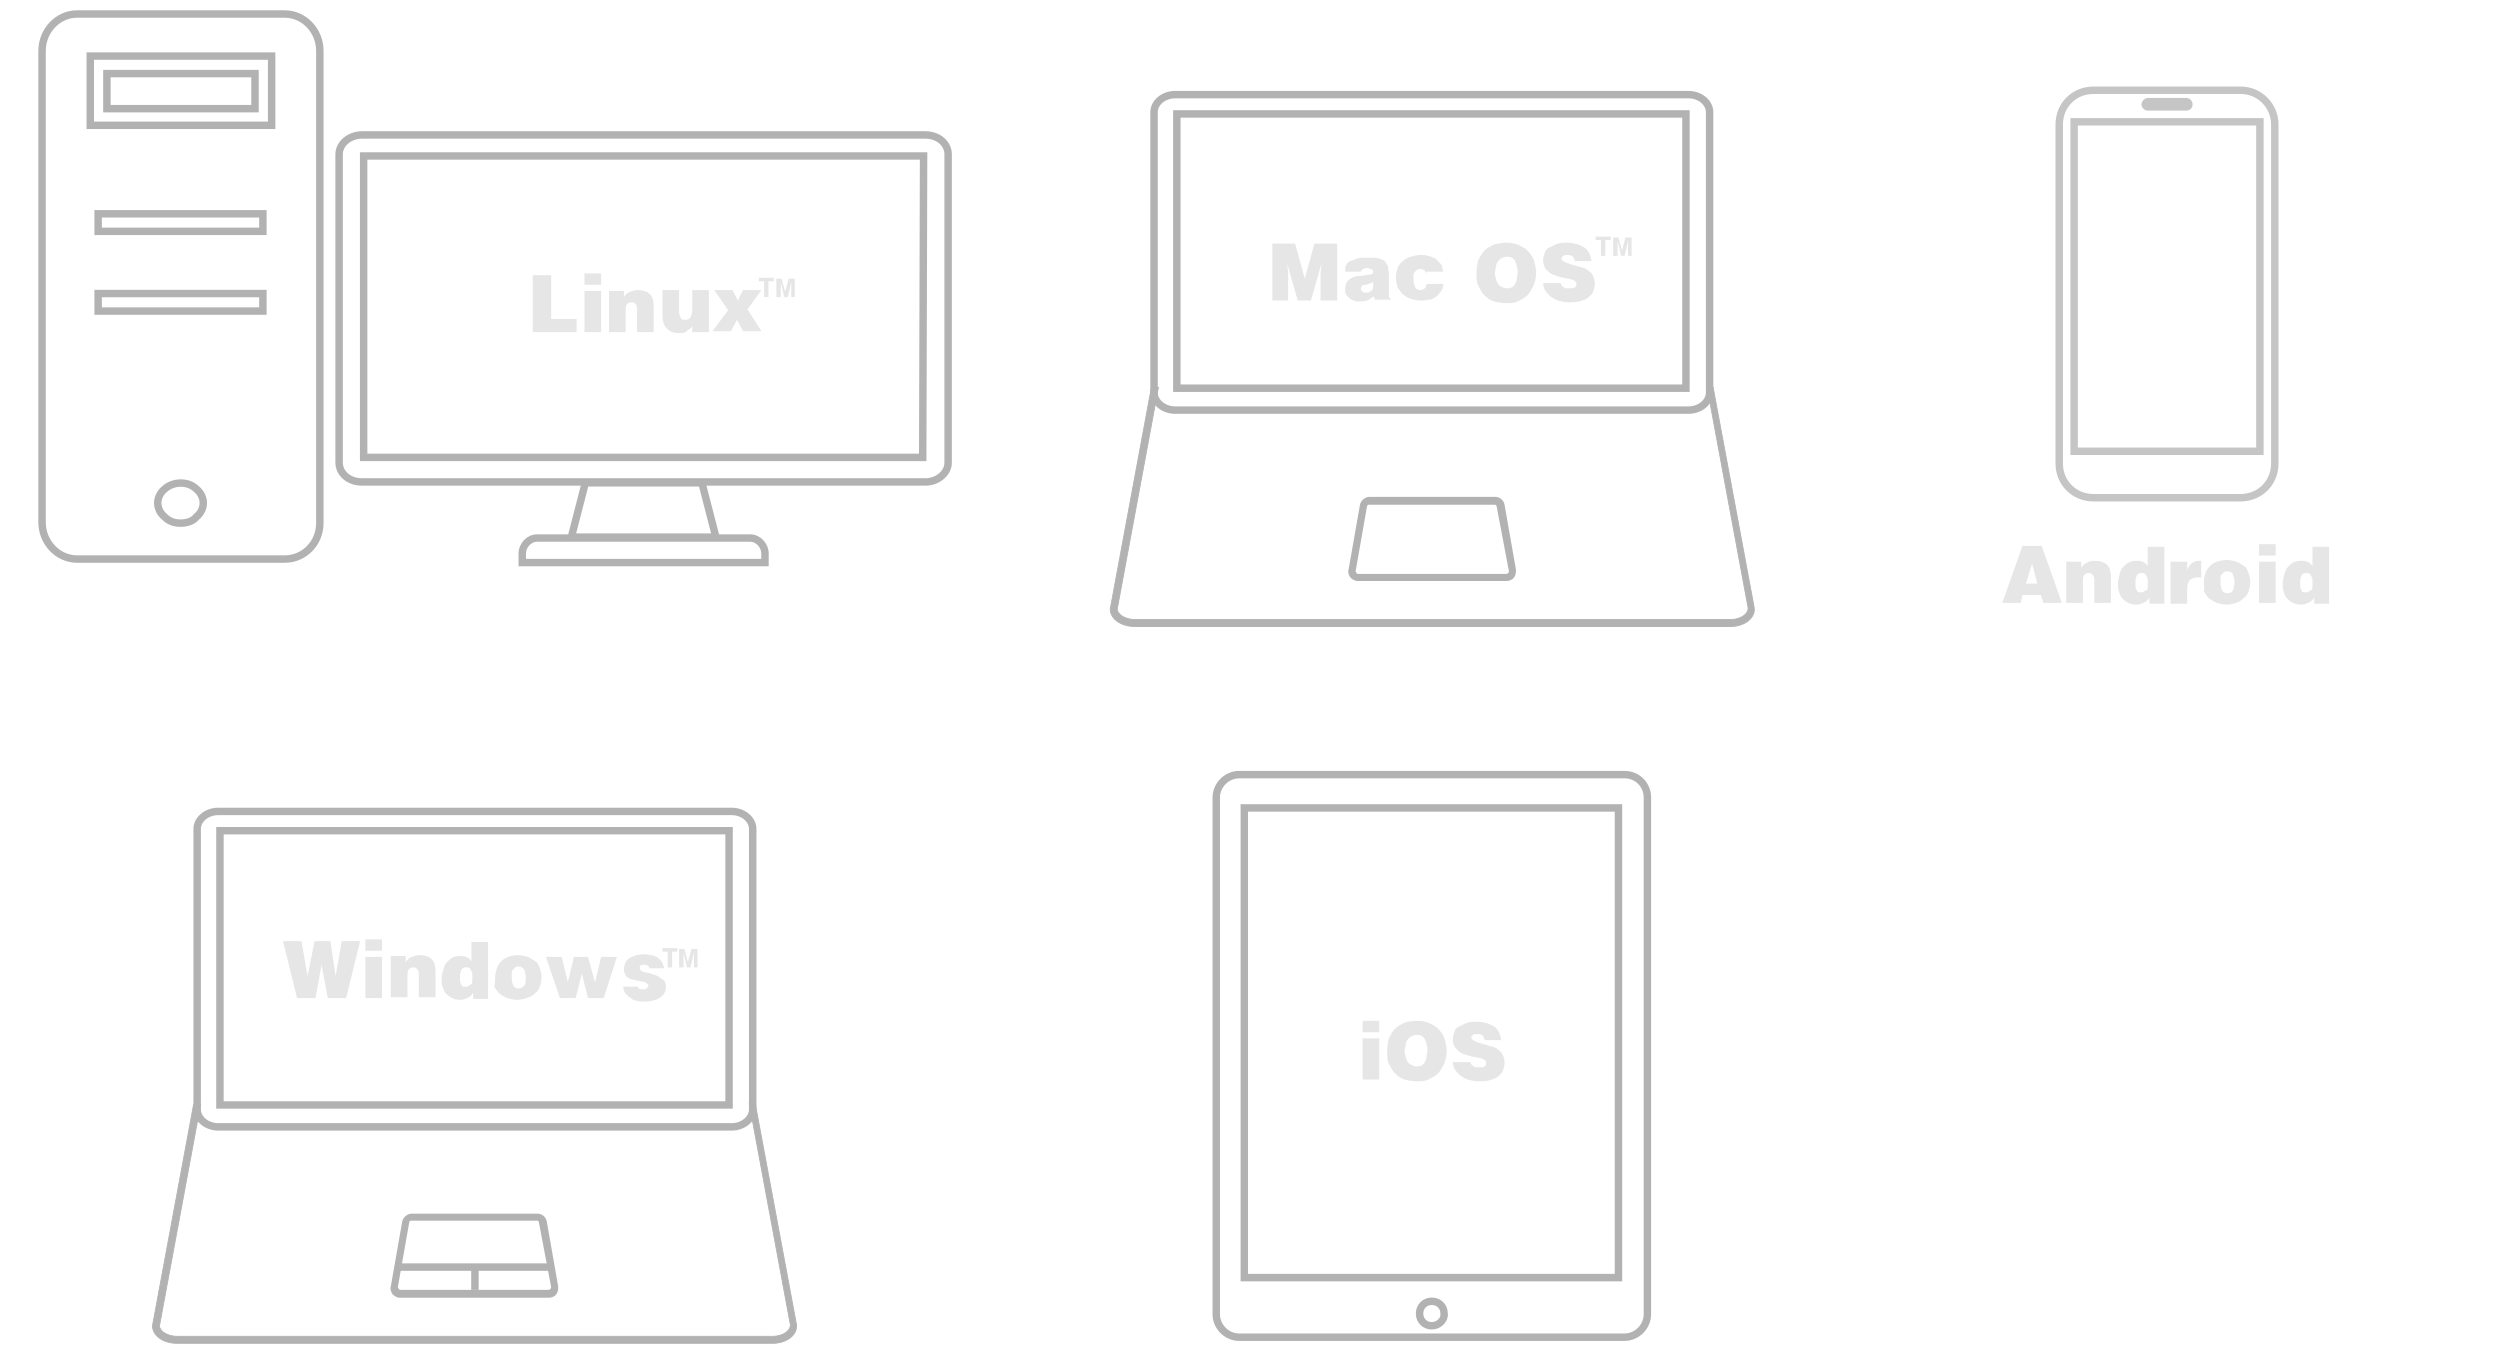
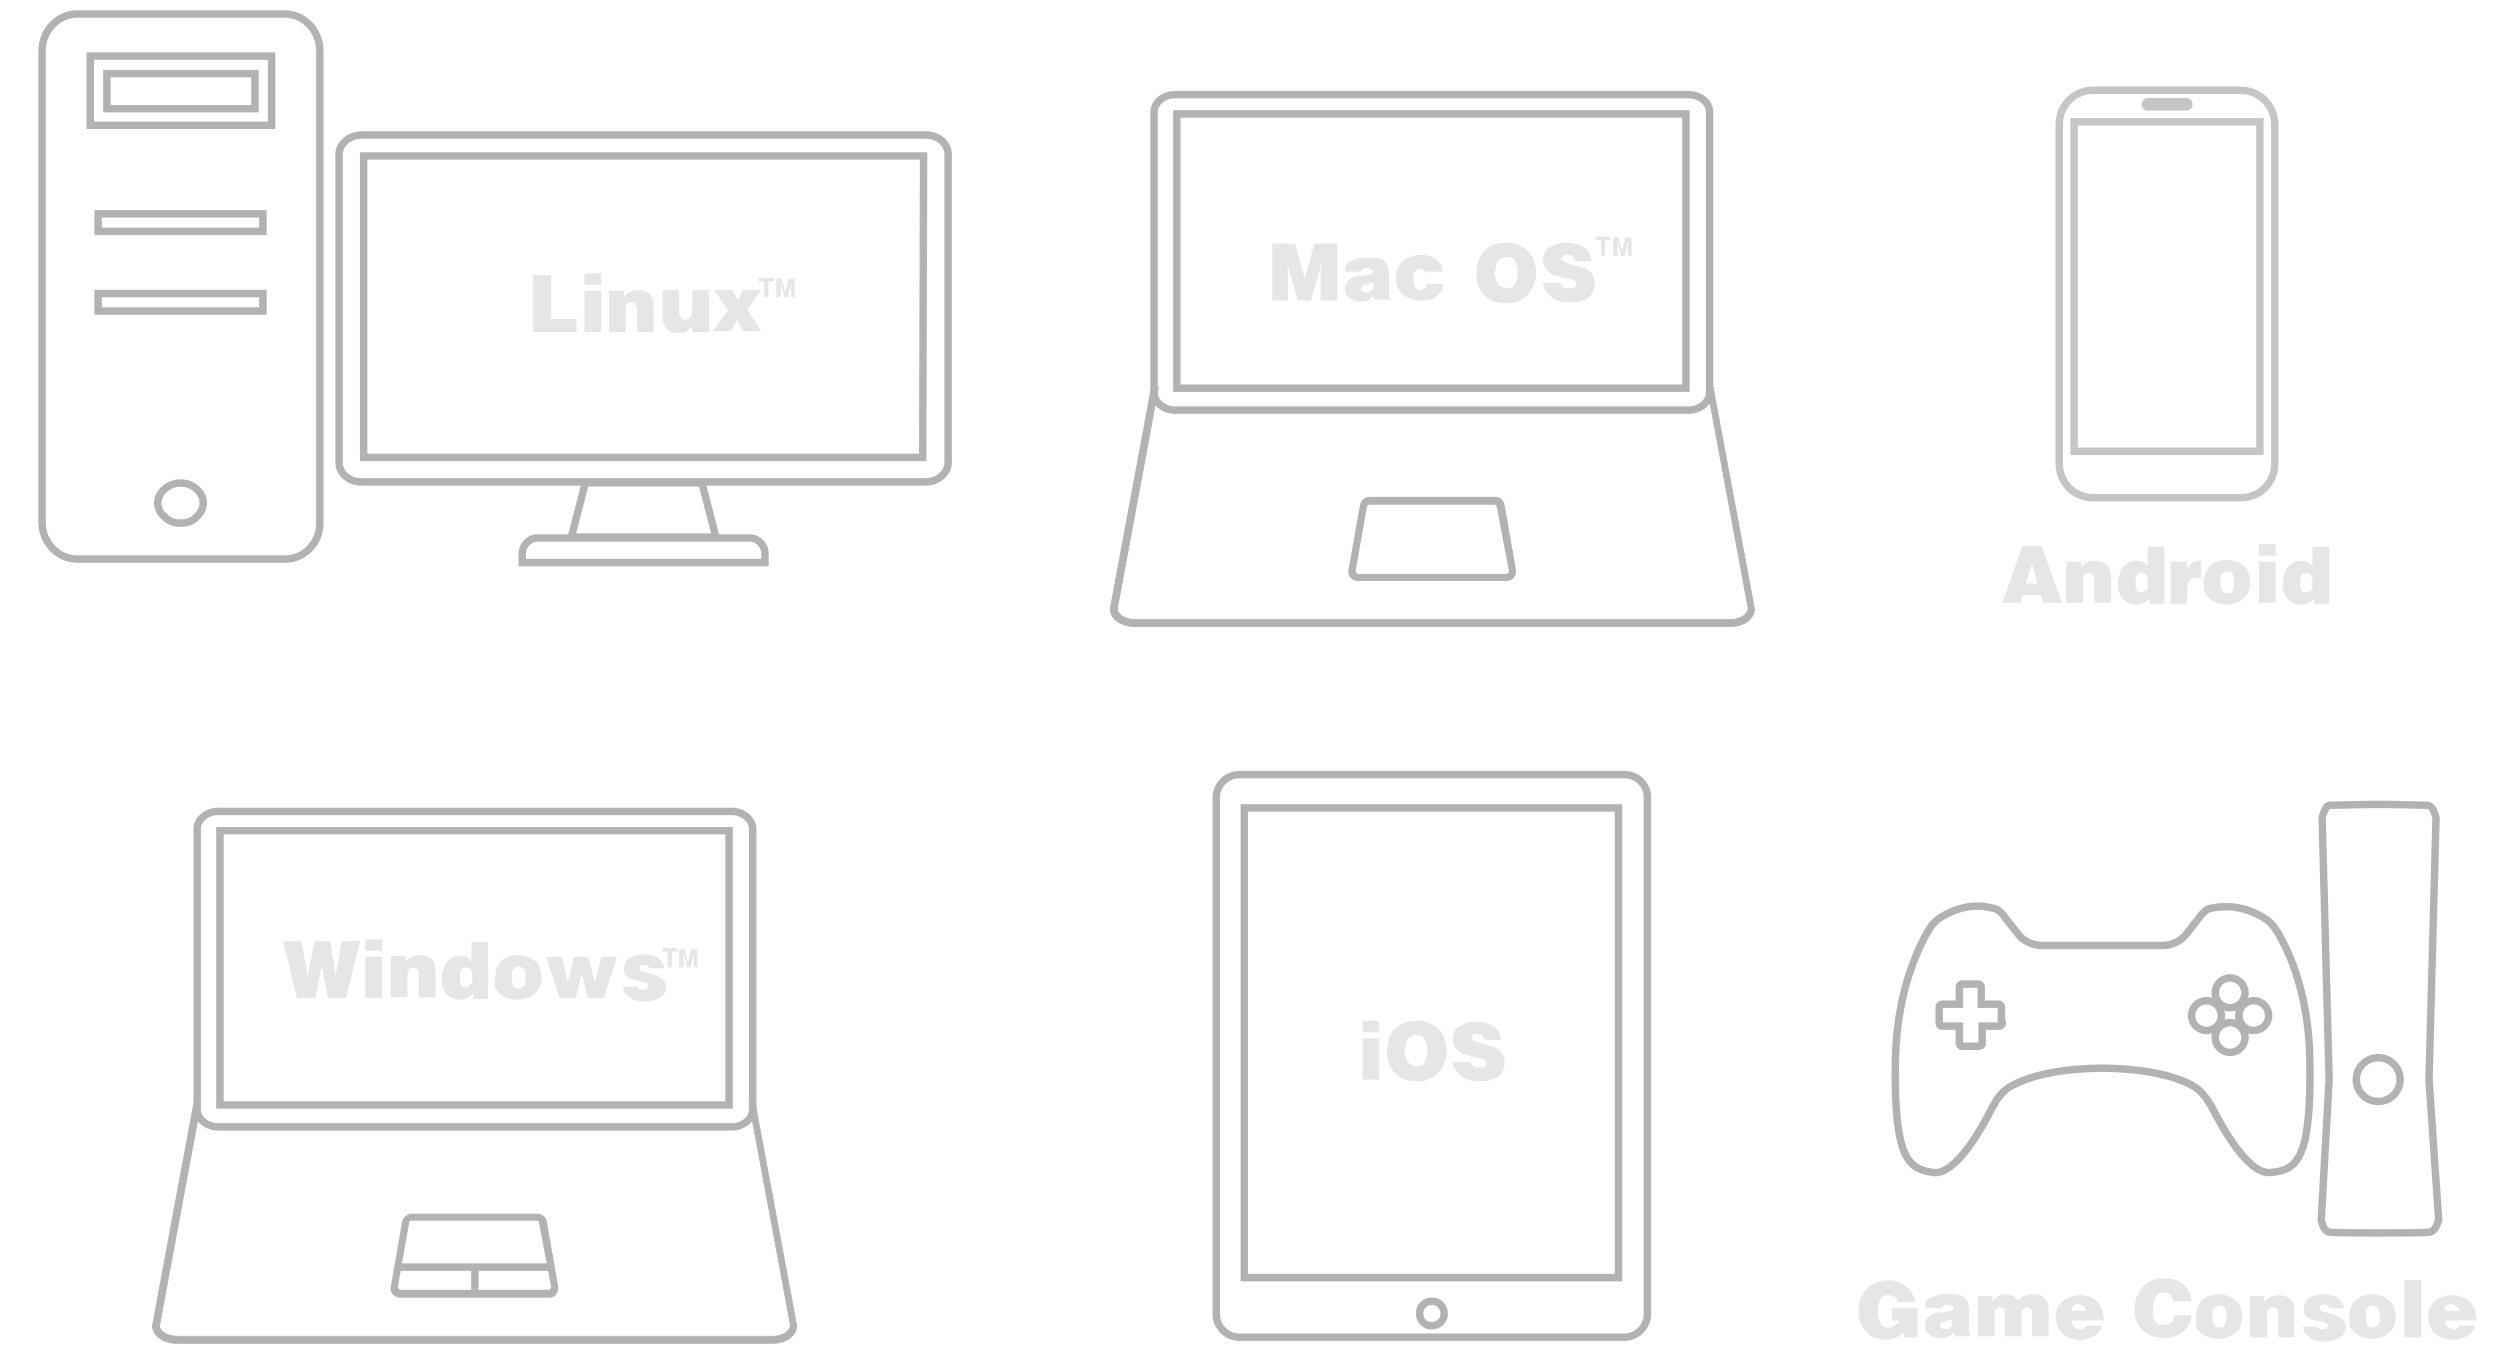
<svg xmlns="http://www.w3.org/2000/svg" version="1.1" x="0px" y="0px" viewBox="-336 202.5 285.3 156.5" style="enable-background:new -336 202.5 285.3 156.5;" xml:space="preserve">
  <style type="text/css">
	.st0{fill:none;stroke:#B2B2B2;stroke-width:0.85;stroke-miterlimit:10;}
	.st1{opacity:0.75;fill:none;stroke:#B2B2B2;stroke-width:0.85;stroke-miterlimit:10;enable-background:new    ;}
	.st2{fill:#B2B2B2;stroke:#B2B2B2;stroke-width:0.1;stroke-miterlimit:10;}
	.st3{fill:#B2B2B2;}
	.st4{enable-background:new    ;}
	.st5{fill:#E6E6E6;}
</style>
  <g id="圖層_3_1_">
</g>
  <g id="圖層_1">
    <g>
      <path class="st0" d="M-248.7,266.7h-27.7v-1c0-1,0.8-1.8,1.7-1.8h24.3c0.9,0,1.7,0.8,1.7,1.8    C-248.7,265.7-248.7,266.7-248.7,266.7z" />
      <polygon class="st0" points="-270.8,263.8 -254.3,263.8 -255.9,257.6 -269.2,257.6   " />
    </g>
    <g>
      <path class="st1" d="M-80.3,212.8h-16.8c-2.2,0-3.9,1.7-3.9,3.9v38.7c0,2.2,1.7,3.9,3.9,3.9h16.8c2.2,0,3.9-1.7,3.9-3.9v-38.7    C-76.4,214.6-78.1,212.8-80.3,212.8z" />
      <path class="st1" d="M-90.9,214.1h4.4c0.2,0,0.3,0.2,0.3,0.3c0,0.2-0.1,0.3-0.3,0.3h-4.4c-0.2,0-0.3-0.2-0.3-0.3    C-91.2,214.3-91,214.1-90.9,214.1z" />
      <rect x="-99.3" y="216.4" class="st1" width="21.2" height="37.6" />
+     </g>
+     <g>
+       <path class="st0" d="M-58.8,325.7l0.8-29.9c0,0-0.2-0.7-0.4-1c-0.2-0.3-0.5-0.4-0.5-0.4l-4.6-0.1l0,0h-1h-1l0,0l-4.6,0.1    c0,0-0.4,0-0.5,0.4c-0.2,0.3-0.4,1-0.4,1l0.8,29.9l-0.9,16c0,0,0.2,1.3,0.9,1.4c0.5,0.1,3.6,0.1,5.1,0.1l0,0c0,0,0.2,0,0.6,0    s0.6,0,0.6,0l0,0c1.8,0,4.7,0,5.2-0.1c0.7-0.1,1-1.4,1-1.4L-58.8,325.7z" />
+       <circle class="st0" cx="-64.6" cy="325.7" r="2.5" />
+       <path class="st0" d="M-72.4,323.5c-0.1-8.2-2.8-13.3-4-15.1c-0.2-0.3-0.7-0.8-1-1c-2.7-1.8-5.2-1.5-6.5-1.2    c-0.2,0-0.6,0.4-0.8,0.6l-1.8,2.3c-0.6,0.8-1.7,1.3-2.7,1.3H-103c-1,0-2.1-0.5-2.7-1.3l-1.8-2.3c-0.2-0.3-0.7-0.6-0.8-0.6    c-0.5-0.1-1.2-0.3-1.9-0.3c-1.3,0-2.8,0.3-4.5,1.4c-0.3,0.2-0.8,0.7-1,1c-1.1,1.8-3.8,6.8-4,15.1c-0.2,11.4,1.5,12.5,4.3,12.9    c2.6,0.4,5.7-5.3,6.8-7.5l0.2-0.3c0.3-0.7,1.1-1.6,1.8-2c1.6-0.9,4.6-2,10.2-2.1l0,0c0.2,0,0.4,0,0.6,0l0,0    c5.6,0.1,8.7,1.2,10.2,2.1c0.7,0.4,1.4,1.3,1.8,2l0.2,0.3c1.1,2.2,4.2,7.9,6.8,7.5C-73.9,336-72.2,334.9-72.4,323.5z" />
+       <path class="st0" d="M-107.5,319.3c0,0.2-0.2,0.3-0.3,0.3h-2v2c0,0.2-0.2,0.3-0.3,0.3h-2c-0.2,0-0.3-0.2-0.3-0.3v-2h-2    c-0.2,0-0.3-0.2-0.3-0.3v-1.9c0-0.2,0.2-0.3,0.3-0.3h2v-2c0-0.2,0.2-0.3,0.3-0.3h1.9c0.2,0,0.3,0.2,0.3,0.3v2h2    c0.2,0,0.3,0.2,0.3,0.3v1.9H-107.5z" />
+       <circle class="st0" cx="-81.5" cy="315.8" r="1.7" />
+       <circle class="st0" cx="-84.2" cy="318.4" r="1.7" />
+       <circle class="st0" cx="-81.5" cy="320.9" r="1.7" />
+       <circle class="st0" cx="-78.8" cy="318.4" r="1.7" />
    </g>
    <path class="st0" d="M-303.5,266.3h-23.7c-2.2,0-4-1.9-4-4.2v-53.8c0-2.3,1.8-4.2,4-4.2h23.7c2.2,0,4,1.9,4,4.2v53.9   C-299.5,264.5-301.3,266.3-303.5,266.3z" />
    <path class="st0" d="M-315.4,262.2c-0.7,0-1.3-0.2-1.8-0.7c-0.5-0.4-0.8-1-0.8-1.6s0.3-1.2,0.8-1.6c1-0.9,2.7-0.9,3.6,0   c0.5,0.4,0.8,1,0.8,1.6s-0.3,1.2-0.8,1.6C-314,262-314.7,262.2-315.4,262.2z" />
    <g>
      <rect x="-324.8" y="226.9" class="st0" width="18.8" height="2" />
    </g>
    <g>
      <rect x="-324.8" y="236" class="st0" width="18.8" height="2" />
    </g>
    <g>
      <path class="st0" d="M-305,216.8h-20.7v-7.9h20.7V216.8z M-323.8,214.9h16.9v-4h-16.9V214.9z" />
    </g>
    <path class="st0" d="M-150.6,290.9h-44c-1.4,0-2.6,1.2-2.6,2.6v59c0,1.4,1.2,2.6,2.6,2.6h44c1.4,0,2.6-1.2,2.6-2.6v-59   C-148,292.1-149.1,290.9-150.6,290.9z M-172.6,353.8c-0.8,0-1.4-0.6-1.4-1.4c0-0.8,0.6-1.4,1.4-1.4c0.8,0,1.4,0.6,1.4,1.4   C-171.1,353.1-171.8,353.8-172.6,353.8z M-151.3,348.3H-194v-53.6h42.7V348.3z" />
    <path class="st0" d="M-143.3,213.3c1.3,0,2.4,0.9,2.4,2v32c0,1.1-1.1,2-2.4,2h-58.6c-1.3,0-2.4-0.9-2.4-2v-32c0-1.1,1.1-2,2.4-2   C-201.9,213.3-143.3,213.3-143.3,213.3z M-143.6,215.5h-58.1v31.3h58.1V215.5z" />
    <path class="st0" d="M-230.4,217.9c1.5,0,2.6,1,2.6,2.2v35.2c0,1.2-1.2,2.2-2.6,2.2h-64.3c-1.5,0-2.6-1-2.6-2.2v-35.2   c0-1.2,1.2-2.2,2.6-2.2C-294.7,217.9-230.4,217.9-230.4,217.9z M-230.6,220.3h-63.9v34.4h63.8L-230.6,220.3L-230.6,220.3z" />
    <g>
      <path class="st2" d="M-141.2,246.6l4.7,25.3c0,0.7-0.9,1.3-2,1.3h-68c-1.1,0-2-0.6-2-1.2l4.7-25.3h-0.8l-4.7,25.3    c0,1.1,1.2,2,2.8,2h68c1.5,0,2.8-0.9,2.7-2.1l-4.7-25.2L-141.2,246.6L-141.2,246.6z" />
    </g>
    <path class="st3" d="M-164.3,260.1c-0.1-0.5-0.5-0.9-1.1-0.9h-14.3c-0.5,0-1,0.4-1.1,0.9l-1.3,7.4c-0.1,0.3,0,0.6,0.2,0.9   c0.2,0.2,0.5,0.4,0.8,0.4h17c0.3,0,0.6-0.1,0.8-0.3s0.3-0.5,0.3-0.8l0,0c0-0.1,0-0.2,0-0.2L-164.3,260.1z M-163.8,267.7   c0,0.1,0,0.1-0.1,0.2c0,0-0.1,0.1-0.2,0.1H-181c-0.1,0-0.1,0-0.2-0.1c0-0.1-0.1-0.1-0.1-0.2l1.3-7.4c0-0.1,0.1-0.2,0.2-0.2h14.4   c0.1,0,0.2,0.1,0.2,0.2L-163.8,267.7C-163.8,267.6-163.8,267.7-163.8,267.7L-163.8,267.7z" />
    <path class="st0" d="M-252.5,295.1c1.3,0,2.4,0.9,2.4,2v32c0,1.1-1.1,2-2.4,2h-58.6c-1.3,0-2.4-0.9-2.4-2v-32c0-1.1,1.1-2,2.4-2   H-252.5z M-252.8,297.3h-58.1v31.3h58.1C-252.8,328.6-252.8,297.3-252.8,297.3z" />
    <g>
      <path class="st2" d="M-250.5,328.4l4.7,25.3c0,0.7-0.9,1.3-2,1.3h-68c-1.1,0-2-0.6-2-1.2l4.7-25.3h-0.8l-4.7,25.3    c0,1.1,1.2,2,2.8,2h68c1.5,0,2.8-0.9,2.7-2.1l-4.7-25.2h-0.7V328.4z" />
    </g>
    <path class="st3" d="M-273.6,341.9c-0.1-0.5-0.5-0.9-1.1-0.9H-289c-0.5,0-1,0.4-1.1,0.9l-1.3,7.4c-0.1,0.3,0,0.6,0.2,0.9   c0.2,0.2,0.5,0.4,0.8,0.4h17c0.3,0,0.6-0.1,0.8-0.3c0.2-0.2,0.3-0.5,0.3-0.8l0,0c0-0.1,0-0.2,0-0.2L-273.6,341.9z M-273.1,349.4   c0,0.1,0,0.1-0.1,0.2c0,0-0.1,0.1-0.2,0.1h-16.9c-0.1,0-0.1,0-0.2-0.1c0-0.1-0.1-0.1-0.1-0.2l1.3-7.4c0-0.1,0.1-0.2,0.2-0.2h14.4   c0.1,0,0.2,0.1,0.2,0.2L-273.1,349.4L-273.1,349.4L-273.1,349.4z" />
    <line class="st0" x1="-281.8" y1="347.2" x2="-281.8" y2="349.7" />
    <line class="st0" x1="-290.5" y1="347.1" x2="-273.2" y2="347.1" />
  </g>
  <g id="圖層_2_1_">
    <g>
      <g>
        <g class="st4">
          <path class="st5" d="M-275.2,240.4v-6.5h2.1v5h2.9v1.5H-275.2z" />
          <path class="st5" d="M-269.3,233.7h1.9v1.3h-1.9V233.7z M-269.3,240.4v-4.7h1.9v4.7H-269.3z" />
          <path class="st5" d="M-266.5,235.7h1.7v0.7c0.2-0.3,0.4-0.5,0.7-0.6s0.5-0.2,0.9-0.2c0.6,0,1.1,0.2,1.4,0.5      c0.3,0.3,0.4,0.8,0.4,1.5v2.8h-1.9v-2.5c0-0.1,0-0.2,0-0.3c0-0.1-0.1-0.2-0.1-0.3s-0.1-0.1-0.2-0.2s-0.2-0.1-0.3-0.1      c-0.3,0-0.5,0.1-0.6,0.3c-0.1,0.2-0.1,0.4-0.1,0.7v2.4h-1.9V235.7z" />
          <path class="st5" d="M-255.3,240.4h-1.7v-0.7c-0.1,0.2-0.2,0.3-0.4,0.4s-0.2,0.2-0.4,0.3c-0.1,0.1-0.3,0.1-0.4,0.1      c-0.2,0-0.3,0-0.5,0c-0.5,0-0.9-0.2-1.2-0.5c-0.3-0.3-0.5-0.8-0.5-1.5v-2.9h1.9v2.5c0,0.3,0.1,0.5,0.2,0.7s0.3,0.2,0.5,0.2      c0.3,0,0.5-0.1,0.6-0.3c0.1-0.2,0.2-0.5,0.2-0.8v-2.3h1.9V240.4z" />
          <path class="st5" d="M-252.9,237.9l-1.6-2.3h2.1l0.6,1.2l0.6-1.2h2.1l-1.6,2.2l1.6,2.5h-2.1l-0.7-1.3l-0.7,1.3h-2.1      L-252.9,237.9z" />
        </g>
      </g>
    </g>
    <g>
      <g>
        <path class="st5" d="M-180.5,319h1.9v1.3h-1.9V319z M-180.5,325.7v-4.7h1.9v4.7H-180.5z" />
        <path class="st5" d="M-174.3,319c0.6,0,1.1,0.1,1.5,0.3c0.4,0.2,0.8,0.4,1.1,0.8c0.3,0.3,0.5,0.7,0.6,1.1     c0.1,0.4,0.2,0.8,0.2,1.2c0,0.6-0.1,1-0.3,1.5c-0.2,0.4-0.4,0.8-0.7,1.1c-0.3,0.3-0.7,0.5-1.1,0.7s-0.9,0.2-1.3,0.2     c-0.5,0-1-0.1-1.4-0.2s-0.8-0.4-1.1-0.7c-0.3-0.3-0.5-0.7-0.7-1.1c-0.2-0.4-0.2-0.9-0.2-1.5c0-0.5,0.1-1,0.2-1.4     c0.2-0.4,0.4-0.8,0.7-1.1c0.3-0.3,0.7-0.5,1.1-0.7C-175.3,319.1-174.9,319-174.3,319z M-174.4,320.6c-0.2,0-0.4,0.1-0.6,0.2     s-0.3,0.3-0.4,0.4s-0.2,0.4-0.2,0.6c0,0.2-0.1,0.4-0.1,0.6c0,0.2,0,0.4,0.1,0.6c0,0.2,0.1,0.4,0.2,0.6c0.1,0.2,0.2,0.3,0.4,0.4     c0.2,0.1,0.4,0.2,0.6,0.2c0.2,0,0.4,0,0.6-0.1c0.2-0.1,0.3-0.2,0.4-0.4c0.1-0.2,0.2-0.4,0.2-0.6c0-0.2,0.1-0.5,0.1-0.7     c0-0.2,0-0.4-0.1-0.7c0-0.2-0.1-0.4-0.2-0.6c-0.1-0.2-0.2-0.3-0.4-0.4C-173.9,320.6-174.1,320.6-174.4,320.6z" />
        <path class="st5" d="M-166.6,321.1c0-0.1-0.1-0.2-0.1-0.3c-0.1-0.1-0.1-0.1-0.2-0.2c-0.2-0.1-0.3-0.1-0.5-0.1     c-0.2,0-0.4,0-0.5,0.1s-0.2,0.2-0.2,0.3s0.1,0.2,0.2,0.3s0.2,0.1,0.4,0.2c0.2,0.1,0.4,0.1,0.6,0.2c0.2,0.1,0.5,0.1,0.7,0.2     c0.2,0.1,0.5,0.1,0.7,0.2c0.2,0.1,0.4,0.2,0.6,0.4c0.2,0.1,0.3,0.3,0.4,0.5c0.1,0.2,0.2,0.5,0.2,0.8c0,0.4-0.1,0.7-0.2,1     c-0.1,0.3-0.4,0.5-0.6,0.7c-0.3,0.2-0.6,0.3-1,0.4s-0.8,0.1-1.2,0.1c-0.4,0-0.8-0.1-1.2-0.2c-0.3-0.1-0.6-0.3-0.9-0.5     c-0.2-0.2-0.4-0.4-0.6-0.7c-0.1-0.3-0.2-0.5-0.2-0.8h2c0,0.2,0.2,0.4,0.4,0.5c0.1,0.1,0.2,0.1,0.3,0.1c0.1,0,0.2,0,0.3,0     c0.3,0,0.5,0,0.6-0.1c0.2-0.1,0.2-0.2,0.2-0.4c0-0.2-0.1-0.3-0.3-0.4c-0.2-0.1-0.4-0.2-0.7-0.2c-0.3-0.1-0.6-0.1-0.9-0.2     s-0.6-0.2-0.9-0.3c-0.3-0.2-0.5-0.4-0.7-0.6c-0.2-0.3-0.3-0.6-0.3-1c0-0.3,0.1-0.6,0.2-0.9c0.1-0.3,0.3-0.5,0.6-0.6     s0.5-0.3,0.9-0.4s0.7-0.1,1.1-0.1c0.5,0,0.8,0.1,1.2,0.2c0.3,0.1,0.6,0.3,0.8,0.4c0.2,0.2,0.4,0.4,0.5,0.7s0.2,0.5,0.2,0.8     H-166.6z" />
+       </g>
+     </g>
+     <g>
+       <g>
+         <path class="st5" d="M-117.3,355.1h-1.4l-0.1-0.6c-0.1,0.1-0.2,0.2-0.3,0.3c-0.1,0.1-0.3,0.2-0.4,0.3c-0.2,0.1-0.3,0.1-0.5,0.2     c-0.2,0-0.4,0.1-0.7,0.1c-0.4,0-0.8-0.1-1.2-0.2c-0.4-0.1-0.7-0.3-1-0.6c-0.3-0.3-0.5-0.6-0.7-1s-0.3-0.9-0.3-1.5     c0-0.5,0.1-1,0.2-1.4c0.2-0.4,0.4-0.8,0.7-1.1c0.3-0.3,0.7-0.5,1.1-0.7s0.9-0.3,1.4-0.3c0.4,0,0.8,0.1,1.1,0.2     c0.3,0.1,0.6,0.3,0.9,0.5c0.3,0.2,0.5,0.5,0.7,0.8c0.2,0.3,0.3,0.6,0.4,1h-2c-0.1-0.3-0.2-0.5-0.4-0.6c-0.2-0.1-0.4-0.2-0.7-0.2     c-0.2,0-0.4,0-0.5,0.1c-0.2,0.1-0.3,0.2-0.4,0.4c-0.1,0.2-0.2,0.4-0.2,0.6c-0.1,0.2-0.1,0.5-0.1,0.8c0,0.2,0,0.4,0.1,0.7     c0,0.2,0.1,0.4,0.2,0.6c0.1,0.2,0.2,0.3,0.4,0.4c0.2,0.1,0.4,0.1,0.7,0.1c0.1,0,0.2,0,0.3-0.1s0.2-0.1,0.3-0.2     c0.1-0.1,0.2-0.1,0.3-0.2c0.1-0.1,0.1-0.2,0.2-0.3h-0.9v-1.4h2.9V355.1z" />
+         <path class="st5" d="M-112.9,355.1l-0.1-0.5c-0.3,0.2-0.5,0.4-0.8,0.5s-0.6,0.1-0.9,0.1c-0.2,0-0.4,0-0.6-0.1     c-0.2-0.1-0.4-0.1-0.5-0.3c-0.2-0.1-0.3-0.3-0.4-0.4c-0.1-0.2-0.1-0.4-0.1-0.6c0-0.4,0.1-0.6,0.2-0.8s0.4-0.4,0.6-0.5     c0.2-0.1,0.5-0.2,0.8-0.2s0.6-0.1,0.8-0.1s0.5-0.1,0.6-0.1c0.2-0.1,0.2-0.2,0.2-0.3c0-0.1,0-0.2-0.1-0.2c0-0.1-0.1-0.1-0.2-0.1     c-0.1,0-0.1,0-0.2-0.1c-0.1,0-0.1,0-0.2,0c-0.1,0-0.1,0-0.2,0c-0.1,0-0.1,0-0.2,0.1c-0.1,0-0.1,0.1-0.2,0.1     c0,0.1-0.1,0.1-0.1,0.2h-1.8c0-0.3,0-0.5,0.1-0.7c0.1-0.2,0.2-0.4,0.5-0.5s0.5-0.2,0.8-0.3s0.7-0.1,1.2-0.1c0.6,0,1,0,1.3,0.1     c0.3,0.1,0.6,0.2,0.7,0.4s0.3,0.4,0.3,0.6c0,0.2,0.1,0.5,0.1,0.8v2.2c0,0.1,0,0.2,0,0.3c0,0.1,0.1,0.2,0.2,0.3v0.1H-112.9z      M-114,354.2c0.2,0,0.3,0,0.4-0.1c0.1-0.1,0.2-0.1,0.3-0.2c0.1-0.1,0.1-0.2,0.1-0.4c0-0.1,0-0.3,0-0.5c-0.2,0.1-0.3,0.1-0.5,0.2     s-0.3,0.1-0.5,0.1s-0.3,0.1-0.3,0.2c-0.1,0.1-0.1,0.2-0.1,0.3c0,0.1,0.1,0.2,0.2,0.3C-114.3,354.2-114.1,354.2-114,354.2z" />
+         <path class="st5" d="M-110.3,350.4h1.7v0.7c0.1-0.1,0.1-0.2,0.2-0.3c0.1-0.1,0.2-0.2,0.3-0.3c0.1-0.1,0.3-0.1,0.4-0.2     c0.2-0.1,0.3-0.1,0.5-0.1c0.4,0,0.8,0.1,1,0.2c0.2,0.2,0.4,0.4,0.5,0.6c0.2-0.3,0.4-0.5,0.7-0.6c0.3-0.1,0.6-0.2,0.9-0.2     c0.3,0,0.6,0,0.9,0.1c0.2,0.1,0.4,0.2,0.6,0.4c0.1,0.2,0.2,0.4,0.3,0.6c0.1,0.3,0.1,0.5,0.1,0.9v2.8h-1.9v-2.4     c0-0.3,0-0.6-0.1-0.7c-0.1-0.2-0.3-0.2-0.5-0.2c-0.1,0-0.2,0-0.3,0.1c-0.1,0.1-0.1,0.1-0.2,0.2c0,0.1-0.1,0.2-0.1,0.3     c0,0.1,0,0.3,0,0.4v2.3h-1.9v-2.4c0-0.3,0-0.6-0.1-0.7s-0.3-0.2-0.5-0.2c-0.1,0-0.2,0-0.3,0.1c-0.1,0.1-0.2,0.1-0.2,0.2     c0,0.1-0.1,0.2-0.1,0.3c0,0.1,0,0.3,0,0.4v2.3h-1.9V350.4z" />
+         <path class="st5" d="M-99.6,353.2c0,0.1,0,0.3,0.1,0.4c0.1,0.1,0.1,0.2,0.2,0.3c0.1,0.1,0.2,0.1,0.3,0.2s0.2,0.1,0.4,0.1     c0.2,0,0.3,0,0.4-0.1s0.2-0.2,0.3-0.3h1.8c-0.1,0.3-0.2,0.5-0.4,0.7c-0.2,0.2-0.4,0.4-0.6,0.5s-0.5,0.2-0.8,0.3     c-0.3,0.1-0.6,0.1-0.8,0.1c-0.4,0-0.7-0.1-1.1-0.2s-0.6-0.3-0.8-0.5c-0.2-0.2-0.4-0.5-0.6-0.8c-0.1-0.3-0.2-0.7-0.2-1.1     c0-0.4,0.1-0.7,0.2-1c0.1-0.3,0.3-0.6,0.6-0.8c0.2-0.2,0.5-0.4,0.8-0.5s0.7-0.2,1.1-0.2c0.4,0,0.8,0.1,1.2,0.2     c0.3,0.1,0.6,0.3,0.9,0.6c0.2,0.3,0.4,0.6,0.5,0.9c0.1,0.4,0.2,0.7,0.2,1.2H-99.6z M-97.9,352.2c0-0.1,0-0.2-0.1-0.3     c0-0.1-0.1-0.2-0.2-0.3c-0.1-0.1-0.2-0.1-0.3-0.2c-0.1,0-0.2-0.1-0.3-0.1c-0.3,0-0.5,0.1-0.6,0.2c-0.1,0.1-0.2,0.3-0.2,0.6H-97.9     z" />
+         <path class="st5" d="M-88,351.1c0-0.3-0.1-0.6-0.3-0.8c-0.2-0.2-0.5-0.3-0.8-0.3c-0.4,0-0.7,0.2-0.9,0.5     c-0.2,0.3-0.3,0.8-0.3,1.4c0,0.2,0,0.4,0,0.7s0.1,0.4,0.2,0.6s0.2,0.3,0.4,0.4s0.4,0.1,0.7,0.1c0.3,0,0.6-0.1,0.8-0.3     s0.3-0.5,0.3-0.8h2c0,0.4-0.2,0.8-0.3,1.1c-0.2,0.3-0.4,0.6-0.7,0.8c-0.3,0.2-0.6,0.4-0.9,0.5c-0.4,0.1-0.8,0.2-1.2,0.2     c-0.5,0-1-0.1-1.4-0.2c-0.4-0.2-0.8-0.4-1.1-0.7c-0.3-0.3-0.5-0.7-0.7-1.1s-0.2-0.9-0.2-1.4c0-0.5,0.1-1,0.3-1.4     c0.2-0.4,0.4-0.8,0.7-1.1c0.3-0.3,0.6-0.5,1-0.7c0.4-0.2,0.8-0.2,1.3-0.2c1,0,1.8,0.2,2.3,0.7s0.9,1.1,0.9,1.9H-88z" />
+         <path class="st5" d="M-85.4,352.8c0-0.4,0.1-0.8,0.2-1.1c0.1-0.3,0.3-0.6,0.5-0.8c0.2-0.2,0.5-0.4,0.8-0.5s0.7-0.2,1.1-0.2     c0.4,0,0.8,0.1,1.1,0.2s0.6,0.3,0.9,0.5c0.2,0.2,0.4,0.5,0.5,0.8c0.1,0.3,0.2,0.6,0.2,1c0,0.4-0.1,0.8-0.2,1.1     c-0.1,0.3-0.3,0.6-0.6,0.8s-0.5,0.4-0.9,0.5c-0.3,0.1-0.7,0.2-1.1,0.2s-0.7-0.1-1.1-0.2c-0.3-0.1-0.6-0.3-0.9-0.5     c-0.2-0.2-0.4-0.5-0.6-0.8C-85.3,353.6-85.4,353.2-85.4,352.8z M-82.7,351.5c-0.2,0-0.3,0-0.4,0.1c-0.1,0.1-0.2,0.2-0.3,0.3     c-0.1,0.1-0.1,0.2-0.1,0.4c0,0.1,0,0.3,0,0.4c0,0.5,0.1,0.8,0.2,1s0.3,0.3,0.6,0.3c0.3,0,0.5-0.1,0.6-0.3c0.1-0.2,0.2-0.5,0.2-1     c0-0.3-0.1-0.6-0.2-0.9C-82.3,351.6-82.4,351.5-82.7,351.5z" />
+         <path class="st5" d="M-79.3,350.4h1.7v0.7c0.2-0.3,0.4-0.5,0.7-0.6s0.5-0.2,0.9-0.2c0.6,0,1.1,0.2,1.4,0.5     c0.3,0.3,0.4,0.8,0.4,1.5v2.8H-76v-2.5c0-0.1,0-0.2,0-0.3c0-0.1-0.1-0.2-0.1-0.3s-0.1-0.1-0.2-0.2s-0.2-0.1-0.3-0.1     c-0.3,0-0.5,0.1-0.6,0.3c-0.1,0.2-0.1,0.4-0.1,0.7v2.4h-1.9V350.4z" />
+         <path class="st5" d="M-71.6,353.7c0,0.2,0.1,0.3,0.2,0.4c0.1,0.1,0.3,0.1,0.5,0.1c0.1,0,0.3,0,0.4-0.1c0.1-0.1,0.2-0.2,0.2-0.3     c0-0.1-0.1-0.2-0.2-0.3c-0.1-0.1-0.3-0.1-0.5-0.2c-0.2,0-0.4-0.1-0.7-0.1s-0.5-0.1-0.7-0.2c-0.2-0.1-0.4-0.2-0.5-0.4     c-0.1-0.2-0.2-0.4-0.2-0.7c0-0.3,0.1-0.6,0.2-0.8c0.1-0.2,0.3-0.4,0.5-0.5c0.2-0.1,0.5-0.2,0.7-0.3c0.3,0,0.5-0.1,0.8-0.1     c0.3,0,0.5,0,0.8,0.1s0.5,0.1,0.7,0.2c0.2,0.1,0.4,0.3,0.6,0.5c0.2,0.2,0.2,0.4,0.3,0.8h-1.7c0-0.1-0.1-0.3-0.2-0.3     c-0.1-0.1-0.2-0.1-0.4-0.1c-0.2,0-0.3,0-0.4,0.1c-0.1,0.1-0.1,0.1-0.1,0.3c0,0.1,0.1,0.2,0.2,0.3c0.1,0.1,0.3,0.1,0.6,0.2     s0.5,0.1,0.7,0.2c0.3,0.1,0.5,0.1,0.7,0.3c0.2,0.1,0.4,0.3,0.6,0.4c0.1,0.2,0.2,0.4,0.2,0.7c0,0.5-0.2,0.9-0.6,1.2     s-1.1,0.5-1.9,0.5c-0.3,0-0.5,0-0.8-0.1c-0.3,0-0.5-0.1-0.7-0.3c-0.2-0.1-0.4-0.3-0.6-0.5c-0.2-0.2-0.2-0.5-0.3-0.8H-71.6z" />
+         <path class="st5" d="M-67.9,352.8c0-0.4,0.1-0.8,0.2-1.1c0.1-0.3,0.3-0.6,0.5-0.8c0.2-0.2,0.5-0.4,0.8-0.5s0.7-0.2,1.1-0.2     c0.4,0,0.8,0.1,1.1,0.2s0.6,0.3,0.9,0.5c0.2,0.2,0.4,0.5,0.5,0.8c0.1,0.3,0.2,0.6,0.2,1c0,0.4-0.1,0.8-0.2,1.1     c-0.1,0.3-0.3,0.6-0.6,0.8c-0.2,0.2-0.5,0.4-0.8,0.5c-0.3,0.1-0.7,0.2-1.1,0.2s-0.7-0.1-1.1-0.2c-0.3-0.1-0.6-0.3-0.9-0.5     c-0.2-0.2-0.4-0.5-0.6-0.8C-67.8,353.6-67.9,353.2-67.9,352.8z M-65.2,351.5c-0.2,0-0.3,0-0.4,0.1c-0.1,0.1-0.2,0.2-0.3,0.3     c-0.1,0.1-0.1,0.2-0.1,0.4c0,0.1,0,0.3,0,0.4c0,0.5,0.1,0.8,0.2,1c0.1,0.2,0.3,0.3,0.6,0.3c0.3,0,0.4-0.1,0.6-0.3     c0.1-0.2,0.2-0.5,0.2-1c0-0.3-0.1-0.6-0.2-0.9C-64.7,351.6-64.9,351.5-65.2,351.5z" />
+         <path class="st5" d="M-61.6,355.1v-6.5h1.9v6.5H-61.6z" />
+         <path class="st5" d="M-57,353.2c0,0.1,0,0.3,0.1,0.4c0.1,0.1,0.1,0.2,0.2,0.3s0.2,0.1,0.3,0.2c0.1,0,0.2,0.1,0.4,0.1     c0.1,0,0.3,0,0.4-0.1s0.2-0.2,0.3-0.3h1.8c-0.1,0.3-0.2,0.5-0.4,0.7c-0.2,0.2-0.4,0.4-0.6,0.5c-0.2,0.1-0.5,0.2-0.8,0.3     c-0.3,0.1-0.6,0.1-0.8,0.1c-0.4,0-0.7-0.1-1.1-0.2s-0.6-0.3-0.9-0.5s-0.4-0.5-0.6-0.8c-0.1-0.3-0.2-0.7-0.2-1.1     c0-0.4,0.1-0.7,0.2-1c0.1-0.3,0.3-0.6,0.6-0.8c0.2-0.2,0.5-0.4,0.8-0.5s0.7-0.2,1.1-0.2c0.4,0,0.8,0.1,1.2,0.2     c0.3,0.1,0.6,0.3,0.9,0.6s0.4,0.6,0.5,0.9c0.1,0.4,0.2,0.7,0.2,1.2H-57z M-55.3,352.2c0-0.1,0-0.2-0.1-0.3c0-0.1-0.1-0.2-0.2-0.3     c-0.1-0.1-0.2-0.1-0.3-0.2c-0.1,0-0.2-0.1-0.3-0.1c-0.3,0-0.5,0.1-0.6,0.2c-0.2,0.1-0.2,0.3-0.2,0.6H-55.3z" />
      </g>
    </g>
    <g>
      <g>
        <path class="st5" d="M-107.5,271.3l2.3-6.5h2.2l2.3,6.5h-2.1l-0.3-0.9h-2.1l-0.2,0.9H-107.5z M-104.1,266.8l-0.7,2.3h1.3     L-104.1,266.8z" />
        <path class="st5" d="M-100.2,266.6h1.7v0.7c0.2-0.3,0.4-0.5,0.7-0.6c0.3-0.2,0.6-0.2,0.9-0.2c0.6,0,1.1,0.2,1.4,0.5     c0.3,0.3,0.4,0.8,0.4,1.5v2.8h-1.9v-2.5c0-0.1,0-0.2,0-0.3c0-0.1-0.1-0.2-0.1-0.3c-0.1-0.1-0.1-0.1-0.2-0.2s-0.2-0.1-0.3-0.1     c-0.3,0-0.5,0.1-0.6,0.3c-0.1,0.2-0.1,0.4-0.1,0.7v2.4h-1.9V266.6z" />
        <path class="st5" d="M-90.7,271.3v-0.6c-0.2,0.3-0.4,0.5-0.7,0.6c-0.2,0.1-0.5,0.2-0.8,0.2c-0.4,0-0.7-0.1-0.9-0.2     c-0.3-0.1-0.5-0.3-0.7-0.5c-0.2-0.2-0.3-0.5-0.4-0.8c-0.1-0.3-0.1-0.6-0.1-0.9c0-0.4,0.1-0.7,0.2-1.1s0.2-0.6,0.4-0.8     s0.4-0.4,0.6-0.5c0.2-0.1,0.5-0.2,0.8-0.2c0.3,0,0.6,0,0.8,0.1s0.4,0.2,0.6,0.5v-2.2h1.9v6.5H-90.7z M-91.7,270.1     c0.2,0,0.3,0,0.4-0.1c0.1-0.1,0.2-0.1,0.3-0.2c0.1-0.1,0.1-0.2,0.1-0.4s0-0.3,0-0.4c0-0.1,0-0.3,0-0.4c0-0.1-0.1-0.2-0.1-0.3     c-0.1-0.1-0.1-0.2-0.2-0.3c-0.1-0.1-0.2-0.1-0.4-0.1s-0.3,0-0.4,0.1c-0.1,0.1-0.2,0.2-0.2,0.3s-0.1,0.2-0.1,0.4s0,0.3,0,0.4     c0,0.1,0,0.3,0,0.4s0.1,0.2,0.1,0.3c0.1,0.1,0.1,0.2,0.2,0.3C-92,270-91.9,270.1-91.7,270.1z" />
        <path class="st5" d="M-88.1,266.6h1.7v1h0c0.1-0.4,0.3-0.6,0.5-0.8c0.2-0.2,0.5-0.3,0.9-0.3c0,0,0.1,0,0.1,0s0.1,0,0.1,0v1.9     c-0.1,0-0.1,0-0.2,0c-0.1,0-0.1,0-0.2,0c-0.4,0-0.7,0.1-0.9,0.3s-0.3,0.6-0.3,1.1v1.6h-1.9V266.6z" />
        <path class="st5" d="M-84.5,269c0-0.4,0.1-0.8,0.2-1.1c0.1-0.3,0.3-0.6,0.5-0.8c0.2-0.2,0.5-0.4,0.8-0.5s0.7-0.2,1.1-0.2     c0.4,0,0.8,0.1,1.1,0.2s0.6,0.3,0.9,0.5s0.4,0.5,0.5,0.8c0.1,0.3,0.2,0.6,0.2,1c0,0.4-0.1,0.8-0.2,1.1c-0.1,0.3-0.3,0.6-0.6,0.8     c-0.2,0.2-0.5,0.4-0.8,0.5c-0.3,0.1-0.7,0.2-1.1,0.2s-0.7-0.1-1.1-0.2c-0.3-0.1-0.6-0.3-0.9-0.5c-0.2-0.2-0.4-0.5-0.6-0.8     C-84.4,269.7-84.5,269.4-84.5,269z M-81.8,267.7c-0.2,0-0.3,0-0.4,0.1s-0.2,0.2-0.3,0.3c-0.1,0.1-0.1,0.2-0.1,0.4s0,0.3,0,0.4     c0,0.5,0.1,0.8,0.2,1s0.3,0.3,0.6,0.3c0.3,0,0.5-0.1,0.6-0.3s0.2-0.5,0.2-1c0-0.3-0.1-0.6-0.2-0.9     C-81.3,267.8-81.5,267.7-81.8,267.7z" />
        <path class="st5" d="M-78.2,264.6h1.9v1.3h-1.9V264.6z M-78.2,271.3v-4.7h1.9v4.7H-78.2z" />
        <path class="st5" d="M-71.9,271.3v-0.6c-0.2,0.3-0.4,0.5-0.7,0.6c-0.2,0.1-0.5,0.2-0.8,0.2c-0.4,0-0.7-0.1-0.9-0.2     c-0.3-0.1-0.5-0.3-0.7-0.5c-0.2-0.2-0.3-0.5-0.4-0.8s-0.1-0.6-0.1-0.9c0-0.4,0.1-0.7,0.2-1.1c0.1-0.3,0.2-0.6,0.4-0.8     s0.4-0.4,0.6-0.5c0.2-0.1,0.5-0.2,0.8-0.2c0.3,0,0.6,0,0.8,0.1c0.2,0.1,0.4,0.2,0.6,0.5v-2.2h1.9v6.5H-71.9z M-72.9,270.1     c0.2,0,0.3,0,0.4-0.1c0.1-0.1,0.2-0.1,0.3-0.2c0.1-0.1,0.1-0.2,0.1-0.4c0-0.1,0-0.3,0-0.4c0-0.1,0-0.3,0-0.4     c0-0.1-0.1-0.2-0.1-0.3c-0.1-0.1-0.1-0.2-0.2-0.3c-0.1-0.1-0.2-0.1-0.4-0.1s-0.3,0-0.4,0.1c-0.1,0.1-0.2,0.2-0.2,0.3     s-0.1,0.2-0.1,0.4s0,0.3,0,0.4c0,0.1,0,0.3,0,0.4c0,0.1,0.1,0.2,0.1,0.3c0.1,0.1,0.1,0.2,0.2,0.3C-73.2,270-73,270.1-72.9,270.1z     " />
      </g>
    </g>
    <g>
      <g class="st4">
        <path class="st5" d="M-153.3,231.7v-1.8h-0.6v-0.4h1.7v0.4h-0.6v1.8H-153.3z" />
        <path class="st5" d="M-151.9,231.7v-2.1h0.6l0.4,1.5l0.4-1.5h0.7v2.1h-0.4V230l-0.4,1.7h-0.4l-0.4-1.7v1.7H-151.9z" />
      </g>
    </g>
    <g>
      <g>
        <path class="st5" d="M-297.7,313.9L-297.7,313.9l0.7-4h2.1l-1.6,6.5h-2.1l-0.7-3.8h0l-0.7,3.8h-2.1l-1.6-6.5h2.1l0.7,4h0l0.8-4     h1.8L-297.7,313.9z" />
        <path class="st5" d="M-294.3,309.7h1.9v1.3h-1.9V309.7z M-294.3,316.4v-4.7h1.9v4.7H-294.3z" />
        <path class="st5" d="M-291.4,311.6h1.7v0.7c0.2-0.3,0.4-0.5,0.7-0.6s0.6-0.2,0.9-0.2c0.6,0,1.1,0.2,1.4,0.5     c0.3,0.3,0.4,0.8,0.4,1.5v2.8h-1.9v-2.5c0-0.1,0-0.2,0-0.3c0-0.1-0.1-0.2-0.1-0.3c-0.1-0.1-0.1-0.1-0.2-0.2s-0.2-0.1-0.3-0.1     c-0.3,0-0.5,0.1-0.6,0.3c-0.1,0.2-0.1,0.4-0.1,0.7v2.4h-1.9V311.6z" />
        <path class="st5" d="M-282,316.4v-0.6c-0.2,0.3-0.4,0.5-0.7,0.6c-0.2,0.1-0.5,0.2-0.8,0.2c-0.4,0-0.7-0.1-0.9-0.2     s-0.5-0.3-0.7-0.5c-0.2-0.2-0.3-0.5-0.4-0.8c-0.1-0.3-0.1-0.6-0.1-0.9c0-0.4,0.1-0.7,0.2-1.1c0.1-0.3,0.2-0.6,0.4-0.8     s0.4-0.4,0.6-0.5c0.2-0.1,0.5-0.2,0.8-0.2c0.3,0,0.6,0,0.8,0.1c0.2,0.1,0.4,0.2,0.6,0.5v-2.2h1.9v6.5H-282z M-282.9,315.1     c0.2,0,0.3,0,0.4-0.1c0.1-0.1,0.2-0.1,0.3-0.2c0.1-0.1,0.1-0.2,0.1-0.4c0-0.1,0-0.3,0-0.4c0-0.1,0-0.3,0-0.4s-0.1-0.2-0.1-0.3     c-0.1-0.1-0.1-0.2-0.2-0.3c-0.1-0.1-0.2-0.1-0.4-0.1s-0.3,0-0.4,0.1c-0.1,0.1-0.2,0.2-0.2,0.3s-0.1,0.2-0.1,0.4s0,0.3,0,0.4     c0,0.1,0,0.3,0,0.4c0,0.1,0.1,0.2,0.1,0.3c0.1,0.1,0.1,0.2,0.2,0.3C-283.2,315.1-283.1,315.1-282.9,315.1z" />
        <path class="st5" d="M-279.5,314.1c0-0.4,0.1-0.8,0.2-1.1c0.1-0.3,0.3-0.6,0.5-0.8c0.2-0.2,0.5-0.4,0.8-0.5s0.7-0.2,1.1-0.2     c0.4,0,0.8,0.1,1.1,0.2s0.6,0.3,0.9,0.5s0.4,0.5,0.5,0.8c0.1,0.3,0.2,0.6,0.2,1c0,0.4-0.1,0.8-0.2,1.1c-0.1,0.3-0.3,0.6-0.6,0.8     c-0.2,0.2-0.5,0.4-0.9,0.5c-0.3,0.1-0.7,0.2-1.1,0.2s-0.7-0.1-1.1-0.2c-0.3-0.1-0.6-0.3-0.9-0.5c-0.2-0.2-0.4-0.5-0.6-0.8     C-279.5,314.8-279.5,314.5-279.5,314.1z M-276.8,312.8c-0.2,0-0.3,0-0.4,0.1s-0.2,0.2-0.3,0.3c-0.1,0.1-0.1,0.2-0.1,0.4     s0,0.3,0,0.4c0,0.5,0.1,0.8,0.2,1c0.1,0.2,0.3,0.3,0.6,0.3c0.3,0,0.4-0.1,0.6-0.3s0.2-0.5,0.2-1c0-0.3-0.1-0.6-0.2-0.9     C-276.4,312.9-276.6,312.8-276.8,312.8z" />
        <path class="st5" d="M-268.1,314.6L-268.1,314.6l0.7-2.9h1.8l-1.5,4.7h-1.8l-0.7-2.8h0l-0.7,2.8h-1.8l-1.6-4.7h1.8l0.7,2.9h0     l0.7-2.9h1.6L-268.1,314.6z" />
        <path class="st5" d="M-263.3,314.9c0,0.2,0.1,0.3,0.2,0.4c0.1,0.1,0.3,0.1,0.5,0.1c0.1,0,0.3,0,0.4-0.1c0.1-0.1,0.2-0.2,0.2-0.3     c0-0.1-0.1-0.2-0.2-0.3c-0.1-0.1-0.3-0.1-0.5-0.2c-0.2,0-0.4-0.1-0.7-0.1c-0.2-0.1-0.5-0.1-0.7-0.2c-0.2-0.1-0.4-0.2-0.5-0.4     c-0.1-0.2-0.2-0.4-0.2-0.7c0-0.3,0.1-0.6,0.2-0.8c0.1-0.2,0.3-0.4,0.5-0.5c0.2-0.1,0.5-0.2,0.7-0.3c0.3,0,0.5-0.1,0.8-0.1     c0.3,0,0.5,0,0.8,0.1c0.3,0,0.5,0.1,0.7,0.2c0.2,0.1,0.4,0.3,0.6,0.5c0.1,0.2,0.2,0.4,0.3,0.8h-1.7c0-0.1-0.1-0.3-0.2-0.3     c-0.1-0.1-0.2-0.1-0.4-0.1c-0.2,0-0.3,0-0.4,0.1c-0.1,0.1-0.1,0.1-0.1,0.3c0,0.1,0.1,0.2,0.2,0.3c0.1,0.1,0.3,0.1,0.6,0.2     c0.2,0,0.5,0.1,0.7,0.2c0.3,0.1,0.5,0.1,0.7,0.3c0.2,0.1,0.4,0.3,0.6,0.4c0.1,0.2,0.2,0.4,0.2,0.7c0,0.5-0.2,0.9-0.6,1.2     s-1.1,0.5-1.9,0.5c-0.3,0-0.5,0-0.8-0.1c-0.3,0-0.5-0.1-0.7-0.3c-0.2-0.1-0.4-0.3-0.6-0.5c-0.2-0.2-0.2-0.5-0.3-0.8H-263.3z" />
      </g>
    </g>
    <g>
      <g class="st4">
        <path class="st5" d="M-190.8,236.8v-6.5h2.6l1.1,4l1.1-4h2.6v6.5h-1.9v-2l0-1l0.1-1.2h0l-1.2,4.2h-1.5l-1.2-4.2h0l0.1,1l0,1v2.2     H-190.8z" />
        <path class="st5" d="M-179.1,236.8l-0.1-0.5c-0.3,0.2-0.5,0.4-0.8,0.5s-0.6,0.1-0.9,0.1c-0.2,0-0.4,0-0.6-0.1     c-0.2-0.1-0.4-0.1-0.5-0.3c-0.2-0.1-0.3-0.3-0.4-0.4c-0.1-0.2-0.1-0.4-0.1-0.6c0-0.4,0.1-0.6,0.2-0.8s0.4-0.4,0.6-0.5     c0.2-0.1,0.5-0.2,0.8-0.2s0.6-0.1,0.8-0.1s0.5-0.1,0.6-0.1c0.2-0.1,0.2-0.2,0.2-0.3c0-0.1,0-0.2-0.1-0.2c0-0.1-0.1-0.1-0.2-0.1     c-0.1,0-0.1,0-0.2-0.1c-0.1,0-0.1,0-0.2,0c-0.1,0-0.1,0-0.2,0c-0.1,0-0.1,0-0.2,0.1c-0.1,0-0.1,0.1-0.2,0.1     c0,0.1-0.1,0.1-0.1,0.2h-1.8c0-0.3,0-0.5,0.1-0.7c0.1-0.2,0.2-0.4,0.5-0.5s0.5-0.2,0.8-0.3s0.7-0.1,1.2-0.1c0.6,0,1,0,1.3,0.1     c0.3,0.1,0.6,0.2,0.7,0.4s0.3,0.4,0.3,0.6c0,0.2,0.1,0.5,0.1,0.8v2.2c0,0.1,0,0.2,0,0.3c0,0.1,0.1,0.2,0.2,0.3v0.1H-179.1z      M-180.1,235.9c0.2,0,0.3,0,0.4-0.1c0.1-0.1,0.2-0.1,0.3-0.2c0.1-0.1,0.1-0.2,0.1-0.4c0-0.1,0-0.3,0-0.5     c-0.2,0.1-0.3,0.1-0.5,0.2s-0.3,0.1-0.5,0.1s-0.3,0.1-0.3,0.2c-0.1,0.1-0.1,0.2-0.1,0.3c0,0.1,0.1,0.2,0.2,0.3     C-180.4,235.9-180.3,235.9-180.1,235.9z" />
        <path class="st5" d="M-173.2,233.9c0-0.2-0.1-0.4-0.2-0.5c-0.1-0.1-0.3-0.2-0.5-0.2c-0.2,0-0.3,0-0.4,0.1     c-0.1,0.1-0.2,0.2-0.3,0.3c-0.1,0.1-0.1,0.3-0.1,0.4c0,0.2,0,0.3,0,0.4c0,0.4,0.1,0.6,0.2,0.9c0.1,0.2,0.3,0.3,0.6,0.3     c0.2,0,0.4-0.1,0.5-0.2c0.1-0.1,0.2-0.3,0.2-0.5h1.9c0,0.4-0.1,0.7-0.3,0.9s-0.3,0.5-0.6,0.6c-0.2,0.2-0.5,0.3-0.8,0.3     c-0.3,0.1-0.6,0.1-0.9,0.1c-0.4,0-0.7-0.1-1.1-0.2s-0.6-0.3-0.9-0.5c-0.2-0.2-0.4-0.5-0.6-0.8c-0.1-0.3-0.2-0.7-0.2-1.1     c0-0.4,0.1-0.8,0.2-1.1c0.1-0.3,0.3-0.6,0.6-0.8c0.2-0.2,0.5-0.4,0.9-0.5c0.3-0.1,0.7-0.2,1.1-0.2c0.3,0,0.6,0,0.9,0.1     s0.6,0.2,0.8,0.3c0.2,0.2,0.4,0.4,0.6,0.6c0.2,0.2,0.2,0.5,0.3,0.9H-173.2z" />
        <path class="st5" d="M-164.1,230.2c0.6,0,1.1,0.1,1.5,0.3c0.4,0.2,0.8,0.4,1.1,0.8c0.3,0.3,0.5,0.7,0.6,1.1     c0.1,0.4,0.2,0.8,0.2,1.2c0,0.6-0.1,1-0.3,1.5c-0.2,0.4-0.4,0.8-0.7,1.1c-0.3,0.3-0.7,0.5-1.1,0.7s-0.9,0.2-1.3,0.2     c-0.5,0-1-0.1-1.4-0.2s-0.8-0.4-1.1-0.7s-0.5-0.7-0.7-1.1s-0.2-0.9-0.2-1.5c0-0.5,0.1-1,0.2-1.4c0.2-0.4,0.4-0.8,0.7-1.1     c0.3-0.3,0.7-0.5,1.1-0.7C-165.1,230.3-164.6,230.2-164.1,230.2z M-164.1,231.8c-0.2,0-0.4,0.1-0.6,0.2s-0.3,0.3-0.4,0.4     c-0.1,0.2-0.2,0.4-0.2,0.6s-0.1,0.4-0.1,0.6c0,0.2,0,0.4,0.1,0.6c0,0.2,0.1,0.4,0.2,0.6c0.1,0.2,0.2,0.3,0.4,0.4     c0.2,0.1,0.4,0.2,0.6,0.2c0.2,0,0.4,0,0.6-0.1c0.2-0.1,0.3-0.2,0.4-0.4c0.1-0.2,0.2-0.4,0.2-0.6c0-0.2,0.1-0.5,0.1-0.7     c0-0.2,0-0.4-0.1-0.7c0-0.2-0.1-0.4-0.2-0.6c-0.1-0.2-0.2-0.3-0.4-0.4C-163.7,231.8-163.9,231.8-164.1,231.8z" />
        <path class="st5" d="M-156.3,232.2c0-0.1-0.1-0.2-0.1-0.3c-0.1-0.1-0.1-0.1-0.2-0.2c-0.2-0.1-0.3-0.1-0.5-0.1     c-0.2,0-0.4,0-0.5,0.1s-0.2,0.2-0.2,0.3s0.1,0.2,0.2,0.3s0.2,0.1,0.4,0.2c0.2,0.1,0.4,0.1,0.6,0.2c0.2,0.1,0.5,0.1,0.7,0.2     c0.2,0.1,0.5,0.1,0.7,0.2c0.2,0.1,0.4,0.2,0.6,0.4c0.2,0.1,0.3,0.3,0.4,0.5c0.1,0.2,0.2,0.5,0.2,0.8c0,0.4-0.1,0.7-0.2,1     c-0.1,0.3-0.4,0.5-0.6,0.7c-0.3,0.2-0.6,0.3-1,0.4s-0.8,0.1-1.2,0.1c-0.4,0-0.8-0.1-1.2-0.2c-0.3-0.1-0.6-0.3-0.9-0.5     c-0.2-0.2-0.4-0.4-0.6-0.7c-0.1-0.3-0.2-0.5-0.2-0.8h2c0,0.2,0.2,0.4,0.4,0.5c0.1,0.1,0.2,0.1,0.3,0.1c0.1,0,0.2,0,0.3,0     c0.3,0,0.5,0,0.6-0.1c0.2-0.1,0.2-0.2,0.2-0.4c0-0.2-0.1-0.3-0.3-0.4c-0.2-0.1-0.4-0.2-0.7-0.2c-0.3-0.1-0.6-0.1-0.9-0.2     s-0.6-0.2-0.9-0.3c-0.3-0.2-0.5-0.4-0.7-0.6c-0.2-0.3-0.3-0.6-0.3-1c0-0.3,0.1-0.6,0.2-0.9c0.1-0.3,0.3-0.5,0.6-0.6     s0.5-0.3,0.9-0.4s0.7-0.1,1.1-0.1c0.5,0,0.8,0.1,1.2,0.2c0.3,0.1,0.6,0.3,0.8,0.4c0.2,0.2,0.4,0.4,0.5,0.7s0.2,0.5,0.2,0.8     H-156.3z" />
      </g>
    </g>
    <g>
      <g class="st4">
        <path class="st5" d="M-248.8,236.4v-1.8h-0.6v-0.4h1.7v0.4h-0.6v1.8H-248.8z" />
        <path class="st5" d="M-247.4,236.4v-2.1h0.6l0.4,1.5l0.4-1.5h0.7v2.1h-0.4v-1.7l-0.4,1.7h-0.4l-0.4-1.7v1.7H-247.4z" />
      </g>
    </g>
    <g>
      <g class="st4">
        <path class="st5" d="M-259.8,312.9v-1.8h-0.6v-0.4h1.7v0.4h-0.6v1.8H-259.8z" />
        <path class="st5" d="M-258.5,312.9v-2.1h0.6l0.4,1.5l0.4-1.5h0.7v2.1h-0.4v-1.7l-0.4,1.7h-0.4l-0.4-1.7v1.7H-258.5z" />
      </g>
    </g>
  </g>
</svg>
